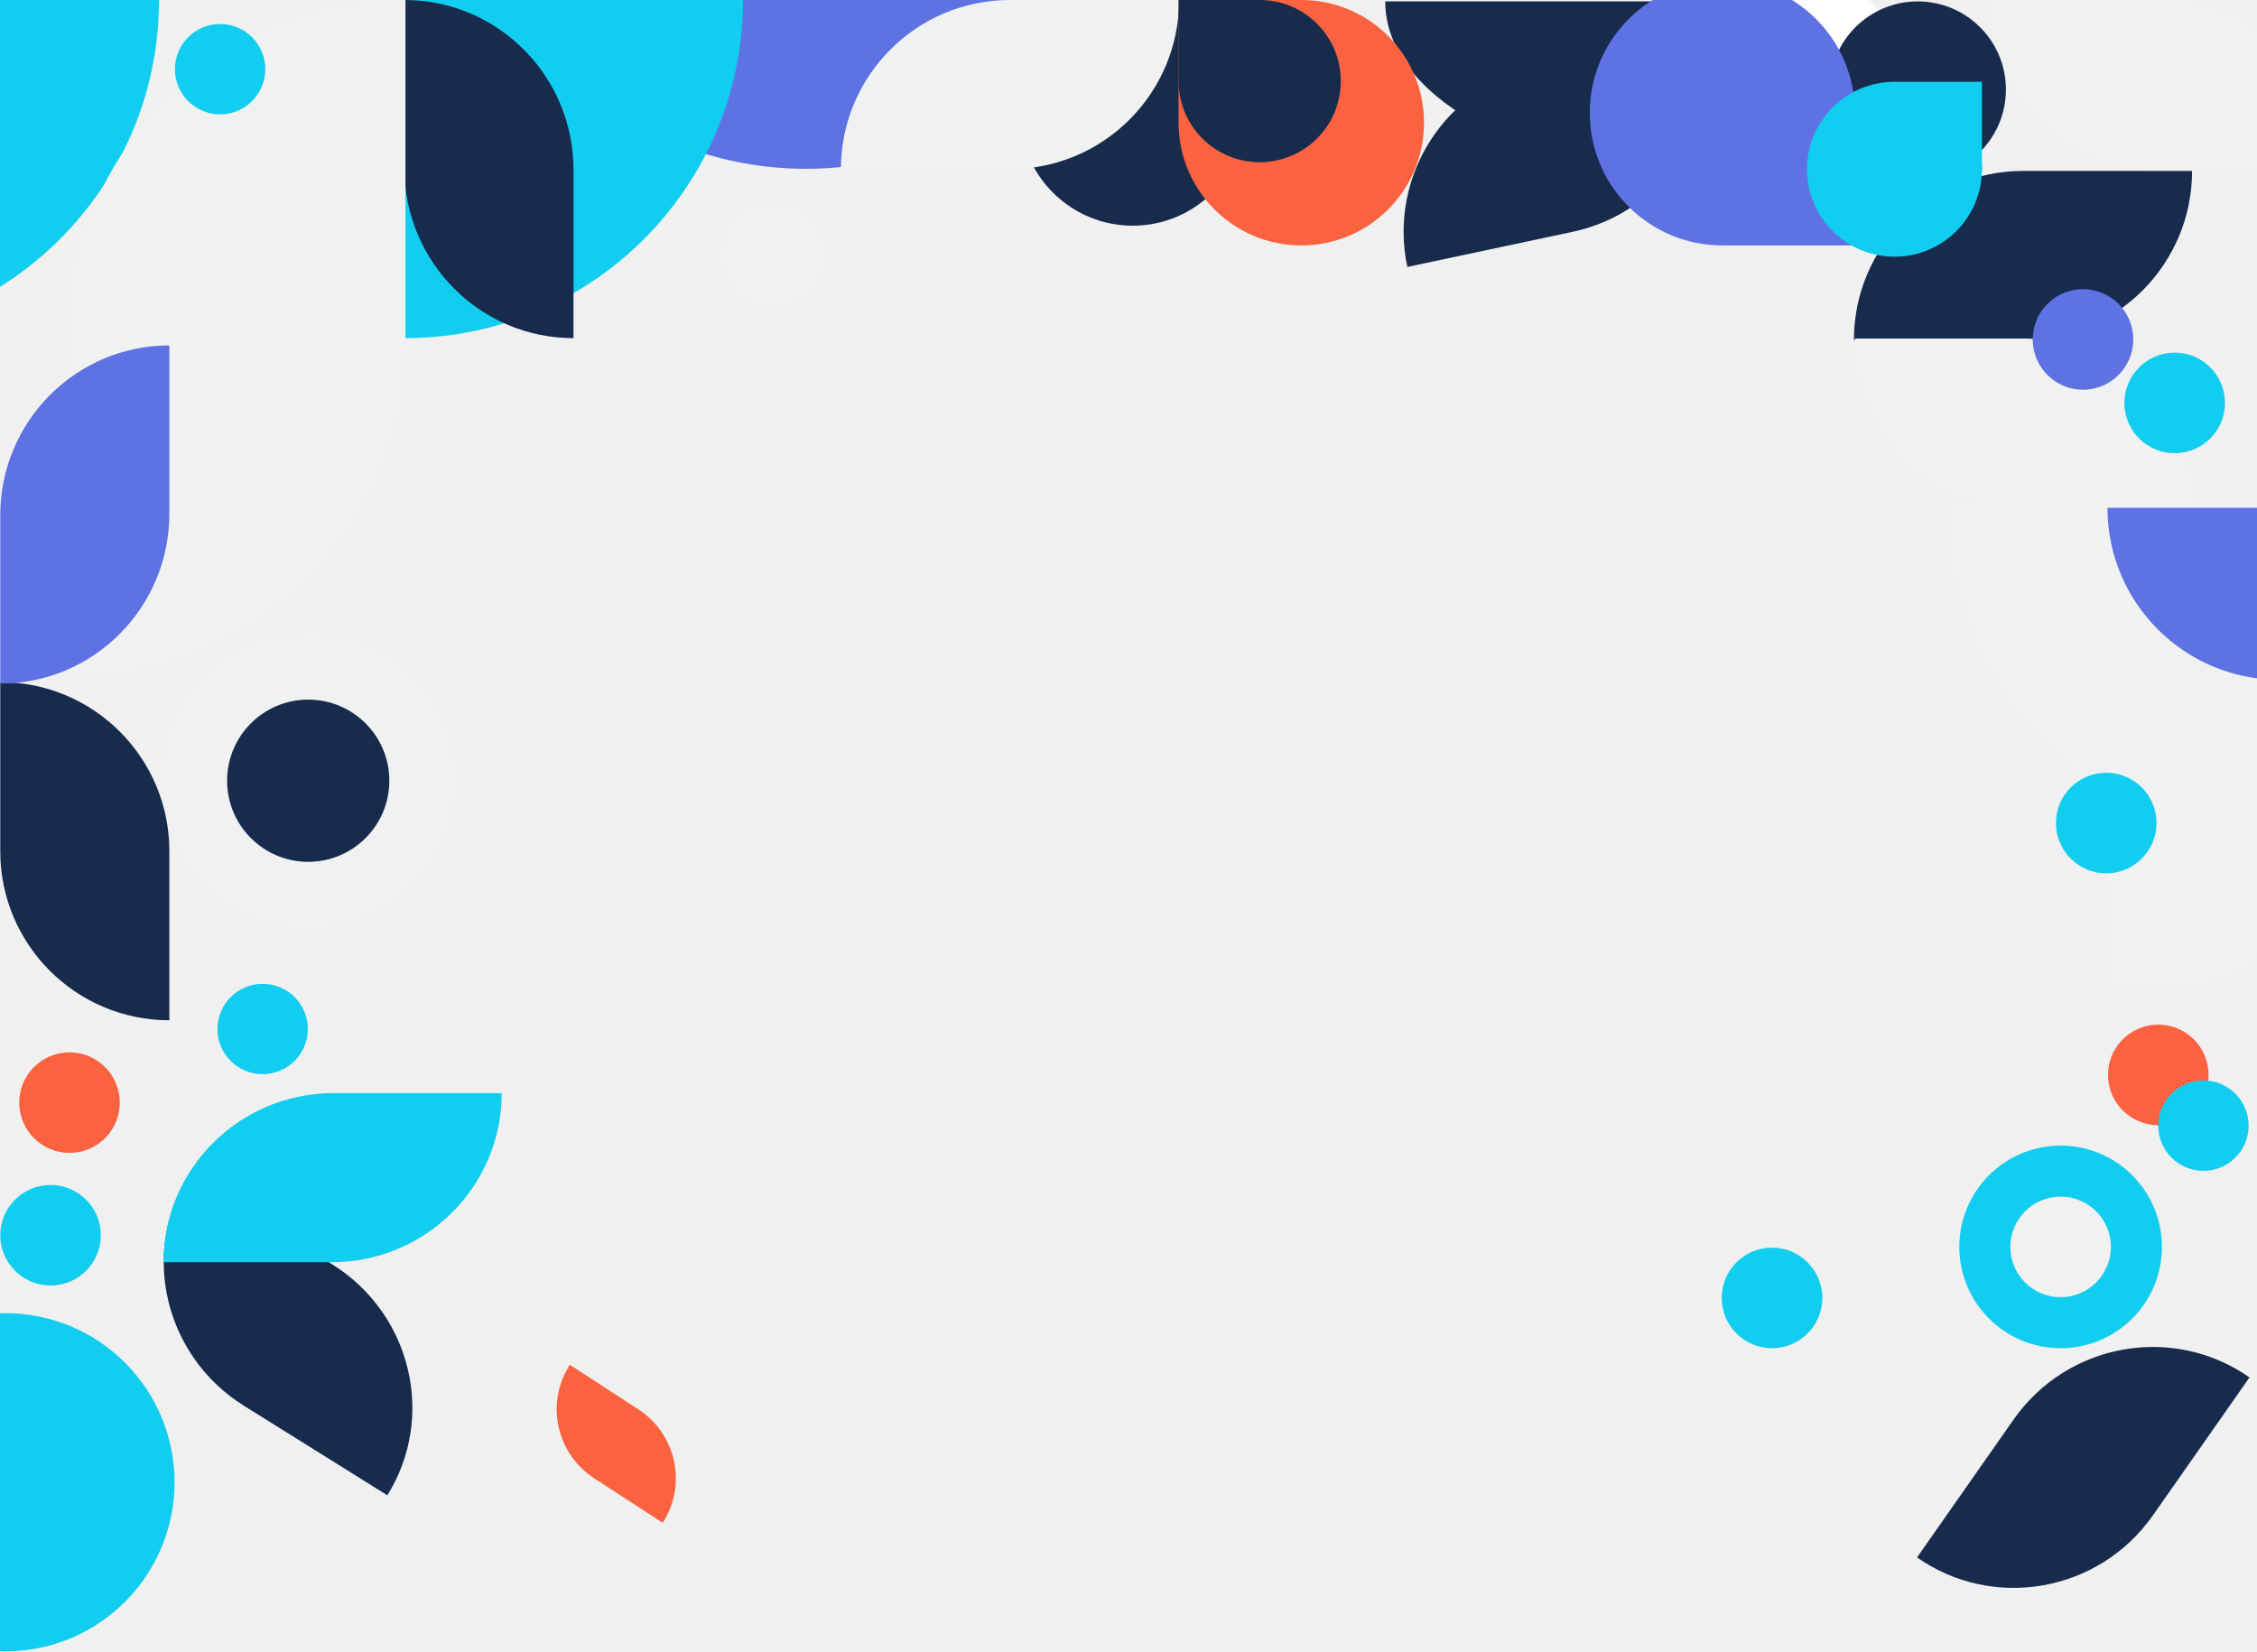
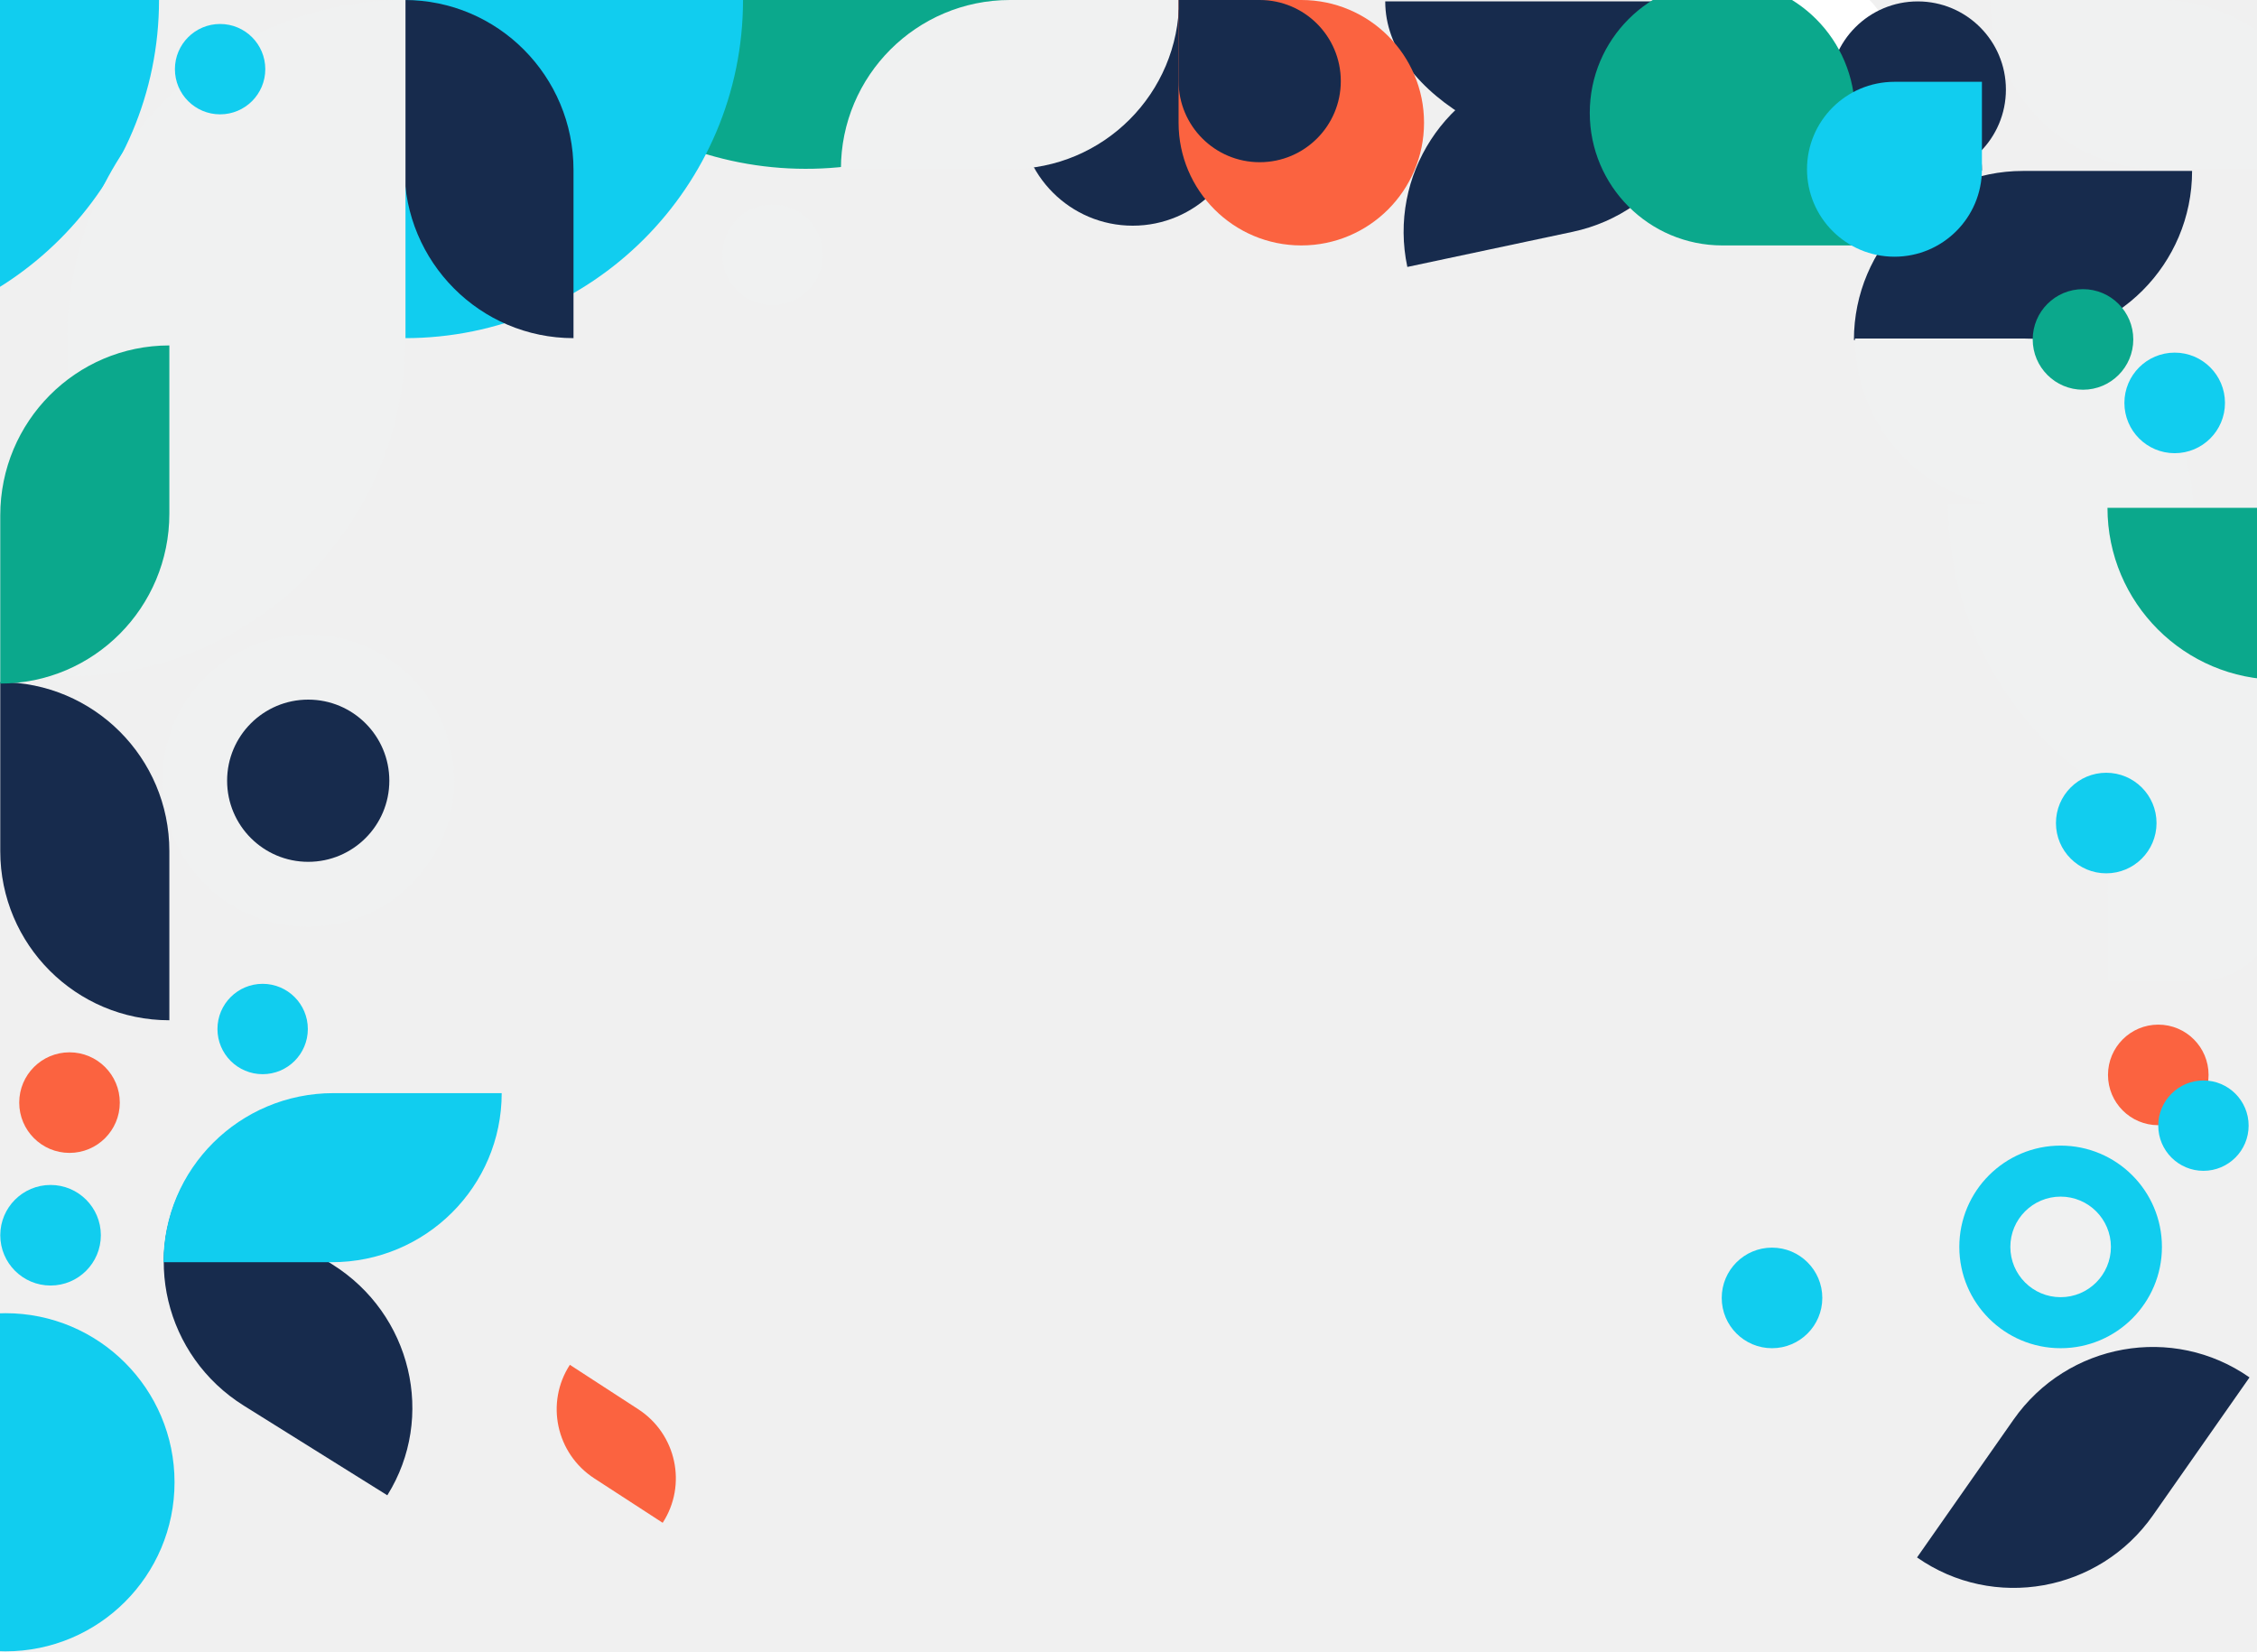
<svg xmlns="http://www.w3.org/2000/svg" height="1171" viewBox="0 0 1600 1171" width="1600">
  <g fill="none" transform="translate(-127 -126)">
-     <path d="m833 296c-135.312 0-245-109.688-245-245h245z" fill="#5e72e4" transform="matrix(.656059 -.7547096 .7547096 .656059 113.4279 595.8949)" />
+     <path d="m833 296c-135.312 0-245-109.688-245-245h245z" fill="#0ba88c" transform="matrix(.656059 -.7547096 .7547096 .656059 113.4279 595.8949)" />
    <path d="m0 126c132.398 0 239.73 107.332 239.73 239.73h-239.73z" fill="#11cdef" transform="matrix(0 1 -1 0 365.7298 126)" />
    <path d="m930 126c44.182 0 80 35.818 80 80s-35.818 80-80 80-80-35.818-80-80 35.818-80 80-80z" fill="#172b4d" transform="matrix(0 1 -1 0 1136 -724)" />
    <path d="m414 126c132.398 0 239.73 107.332 239.73 239.73h-239.73z" fill="#11cdef" transform="matrix(0 1 -1 0 779.7298 -288)" />
    <path d="m247.058 849.323v-119.865c0-66.199-53.666-119.865-119.865-119.865v119.865c0 66.199 53.666 119.865 119.865 119.865z" fill="#172b4d" />
    <path d="m1680.982 247.189h-119.865c-66.199 0-119.865 53.666-119.865 119.865h119.865c66.199 0 119.865-53.666 119.865-119.865z" fill="#172b4d" />
    <path d="m1349.321 171.777h-119.865c-66.199 0-119.865 53.666-119.865 119.865h119.865c66.199 0 119.865-53.666 119.865-119.865z" fill="#172b4d" transform="matrix(.9781476 -.2079117 .2079117 .9781476 -21.30854 260.6817)" />
    <path d="m1681.73 366h-119.865c-66.199 0-119.865 53.665-119.865 119.865h119.865c66.199 0 119.865-53.665 119.865-119.865z" fill="#f0f1f1" transform="matrix(1 0 0 -1 0 851.8649)" />
    <path d="m1532 127h-211.5c-116.807 0-211.5 53.665-211.5 119.865h211.5c116.807 0 211.5-53.665 211.5-119.865z" fill="#172b4d" transform="matrix(1 0 0 -1 0 373.8649)" />
    <path d="m1407.5 107c34.517 0 62.5 27.983 62.5 62.5s-27.983 62.5-62.5 62.5-62.5-27.983-62.5-62.5 27.983-62.5 62.5-62.5z" fill="#fff" transform="matrix(0 1 -1 0 1577 -1238)" />
    <path d="m1486.5 127c34.517 0 62.5 27.983 62.5 62.5s-27.983 62.5-62.5 62.5-62.5-27.983-62.5-62.5 27.983-62.5 62.5-62.5z" fill="#172b4d" transform="matrix(0 1 -1 0 1676 -1297)" />
    <path d="m962.86 126h-119.865c-66.199 0-119.865 53.665-119.865 119.865h119.865c66.199 0 119.865-53.665 119.865-119.865z" fill="#f0f1f1" />
    <path d="m1777.73 245.865h-119.865c-66.199 0-119.865-53.665-119.865-119.865h119.865c66.199 0 119.865 53.665 119.865 119.865z" fill="#f0f1f1" />
    <path d="m211.33 1131.551 119.891.02c66.213.011 119.881-52.893 119.87-118.164l-119.891-.02c-66.213-.011-119.881 52.893-119.87 118.164z" fill="#172b4d" transform="matrix(-.8480481 -.5299193 -.5299193 .8480481 1180.42 338.48)" />
    <path d="m413.696 126v119.259c0 66.534 53.666 120.471 119.865 120.471v-119.259c0-66.536-53.666-120.471-119.865-120.471z" fill="#172b4d" />
    <path d="m414.455 126v239.73c0 132.398-107.332 239.73-239.73 239.73v-239.73c0-132.398 107.332-239.73 239.73-239.73z" fill="#f0f1f1" />
-     <path d="m247.058 370.896v119.259c0 66.534-53.666 120.471-119.865 120.471v-119.259c0-66.536 53.666-120.471 119.865-120.471z" fill="#5e72e4" />
+     <path d="m247.058 370.896v119.259c0 66.534-53.666 120.471-119.865 120.471v-119.259c0-66.536 53.666-120.471 119.865-120.471z" fill="#0ba88c" />
    <path d="m482.655 900.988h-119.259c-66.534 0-120.471 53.666-120.471 119.865h119.259c66.536 0 120.471-53.666 120.471-119.865z" fill="#11cdef" />
    <path d="m505.79 1120.554h57.797c32.245 0 58.384 26.008 58.384 58.091h-57.797c-32.246 0-58.384-26.008-58.384-58.091z" fill="#fb6340" transform="matrix(.8386706 .544639 -.544639 .8386706 717.0873 -121.6474)" />
    <path d="m1543.912 1286.211v-119.26c0-66.533 53.666-120.47 119.865-120.47v119.26c0 66.533-53.666 120.47-119.865 120.47z" fill="#172b4d" transform="matrix(.819152 .5735764 -.5735764 .819152 959.0406 -708.9958)" />
    <path d="m1515.973 1010.004c0-39.664 32.152-71.816 71.816-71.816 39.664 0 71.816 32.152 71.816 71.816 0 39.664-32.152 71.816-71.816 71.816-39.664 0-71.816-32.152-71.816-71.816z" fill="#11cdef" />
    <path d="m1552.139 1010.004c0-19.688 15.961-35.649 35.649-35.649 19.688 0 35.649 15.961 35.649 35.649 0 19.688-15.961 35.649-35.649 35.649-19.688 0-35.649-15.961-35.649-35.649z" fill="#f0f1f1" />
    <path d="m1347.542 1046.17c0-19.688 15.961-35.649 35.649-35.649 19.688 0 35.649 15.961 35.649 35.649 0 19.688-15.961 35.649-35.649 35.649-19.688 0-35.649-15.961-35.649-35.649z" fill="#11cdef" />
    <path d="m1621.371 888.072c0-19.688 15.961-35.649 35.649-35.649 19.688 0 35.649 15.961 35.649 35.649 0 19.688-15.961 35.649-35.649 35.649-19.688 0-35.649-15.961-35.649-35.649z" fill="#fb6340" />
    <path d="m639 306.649c0-19.688 15.961-35.649 35.649-35.649 19.688 0 35.649 15.961 35.649 35.649 0 19.688-15.961 35.649-35.649 35.649-19.688 0-35.649-15.961-35.649-35.649z" fill="#f0f1f1" />
-     <path d="m1568 366.649c0-19.688 15.961-35.649 35.649-35.649 19.688 0 35.649 15.961 35.649 35.649 0 19.688-15.961 35.649-35.649 35.649-19.688 0-35.649-15.961-35.649-35.649z" fill="#5e72e4" />
+     <path d="m1568 366.649c0-19.688 15.961-35.649 35.649-35.649 19.688 0 35.649 15.961 35.649 35.649 0 19.688-15.961 35.649-35.649 35.649-19.688 0-35.649-15.961-35.649-35.649z" fill="#0ba88c" />
    <path d="m198.492 1001.737c0 19.688-15.961 35.649-35.649 35.649-19.689 0-35.649-15.961-35.649-35.649 0-19.688 15.961-35.649 35.649-35.649 19.689 0 35.649 15.961 35.649 35.649z" fill="#11cdef" />
    <path d="m1747.73 722.73c-132.398 0-239.73-107.332-239.73-239.73h239.73z" fill="#f0f1f1" />
    <path d="m211.925 907.705c0 19.688-15.961 35.649-35.649 35.649-19.689 0-35.649-15.961-35.649-35.649 0-19.688 15.961-35.649 35.649-35.649 19.689 0 35.649 15.961 35.649 35.649z" fill="#fb6340" />
    <g fill="#11cdef">
      <path d="m1657 924.033c0-17.692 14.341-32.033 32.033-32.033 17.692 0 32.033 14.341 32.033 32.033s-14.341 32.033-32.033 32.033c-17.692 0-32.033-14.341-32.033-32.033z" />
      <path d="m281.158 855.522c0-17.692 14.342-32.033 32.033-32.033 17.691 0 32.033 14.341 32.033 32.033 0 17.692-14.342 32.033-32.033 32.033-17.691 0-32.033-14.341-32.033-32.033z" />
      <path d="m251 175.033c0-17.692 14.342-32.033 32.033-32.033 17.691 0 32.033 14.341 32.033 32.033 0 17.692-14.342 32.033-32.033 32.033-17.691 0-32.033-14.341-32.033-32.033z" />
    </g>
    <path d="m1744.998 759.998c0-34.24-27.758-61.998-62-61.998-34.24 0-61.998 27.758-61.998 61.998 0 34.242 27.758 62 61.998 62h62z" fill="#f0f1f1" transform="matrix(-1 0 0 1 3365.998 0)" />
-     <path d="m1442 206c0-51.914-42.086-94-94-94-51.914 0-94 42.086-94 94 0 51.914 42.086 94 94 94h94z" fill="#5e72e4" />
+     <path d="m1442 206c0-51.914-42.086-94-94-94-51.914 0-94 42.086-94 94 0 51.914 42.086 94 94 94h94z" fill="#0ba88c" />
    <path d="m1531.998 245.998c0-34.24-27.758-61.998-62-61.998-34.24 0-61.998 27.758-61.998 61.998 0 34.242 27.758 62 61.998 62h62z" fill="#11cdef" transform="matrix(1 0 0 -1 0 491.9982)" />
    <path d="m962.504 213c0 48.048 38.952 87 87 87 48.048 0 87-38.952 87-87 0-48.048-38.952-87-87-87h-87z" fill="#fb6340" />
    <path d="m962.504 183.501c0 31.755 25.744 57.499 57.501 57.499 31.755 0 57.499-25.744 57.499-57.499 0-31.758-25.744-57.501-57.499-57.501h-57.501z" fill="#172b4d" />
    <path d="m242 679.5c0-57.161 46.339-103.5 103.5-103.5 57.161 0 103.5 46.339 103.5 103.5 0 57.161-46.339 103.5-103.5 103.5-57.161 0-103.5-46.339-103.5-103.5z" fill="#f0f1f1" />
    <path d="m288 679.5c0-31.756 25.744-57.5 57.5-57.5 31.756 0 57.5 25.744 57.5 57.5 0 31.756-25.744 57.5-57.5 57.5-31.756 0-57.5-25.744-57.5-57.5z" fill="#172b4d" />
-     <path d="m1742.932 607.932c-67.342 0-121.932-54.589-121.932-121.932h121.932z" fill="#5e72e4" transform="matrix(0 -1 -1 0 2228.932 2228.932)" />
+     <path d="m1742.932 607.932c-67.342 0-121.932-54.589-121.932-121.932h121.932z" fill="#0ba88c" transform="matrix(0 -1 -1 0 2228.932 2228.932)" />
    <path d="m1584.476 709.505c0-19.688 15.961-35.649 35.649-35.649 19.688 0 35.649 15.961 35.649 35.649 0 19.688-15.961 35.649-35.649 35.649-19.688 0-35.649-15.961-35.649-35.649z" fill="#11cdef" />
    <path d="m1633 411.649c0-19.688 15.961-35.649 35.649-35.649 19.688 0 35.649 15.961 35.649 35.649 0 19.688-15.961 35.649-35.649 35.649-19.688 0-35.649-15.961-35.649-35.649z" fill="#11cdef" />
    <path d="m11 1176.865c0-66.199 53.666-119.865 119.865-119.865 66.199 0 119.865 53.666 119.865 119.865 0 66.199-53.666 119.865-119.865 119.865-66.199 0-119.865-53.666-119.865-119.865z" fill="#11cdef" transform="matrix(0 1 -1 0 1307.73 1046)" />
  </g>
</svg>
